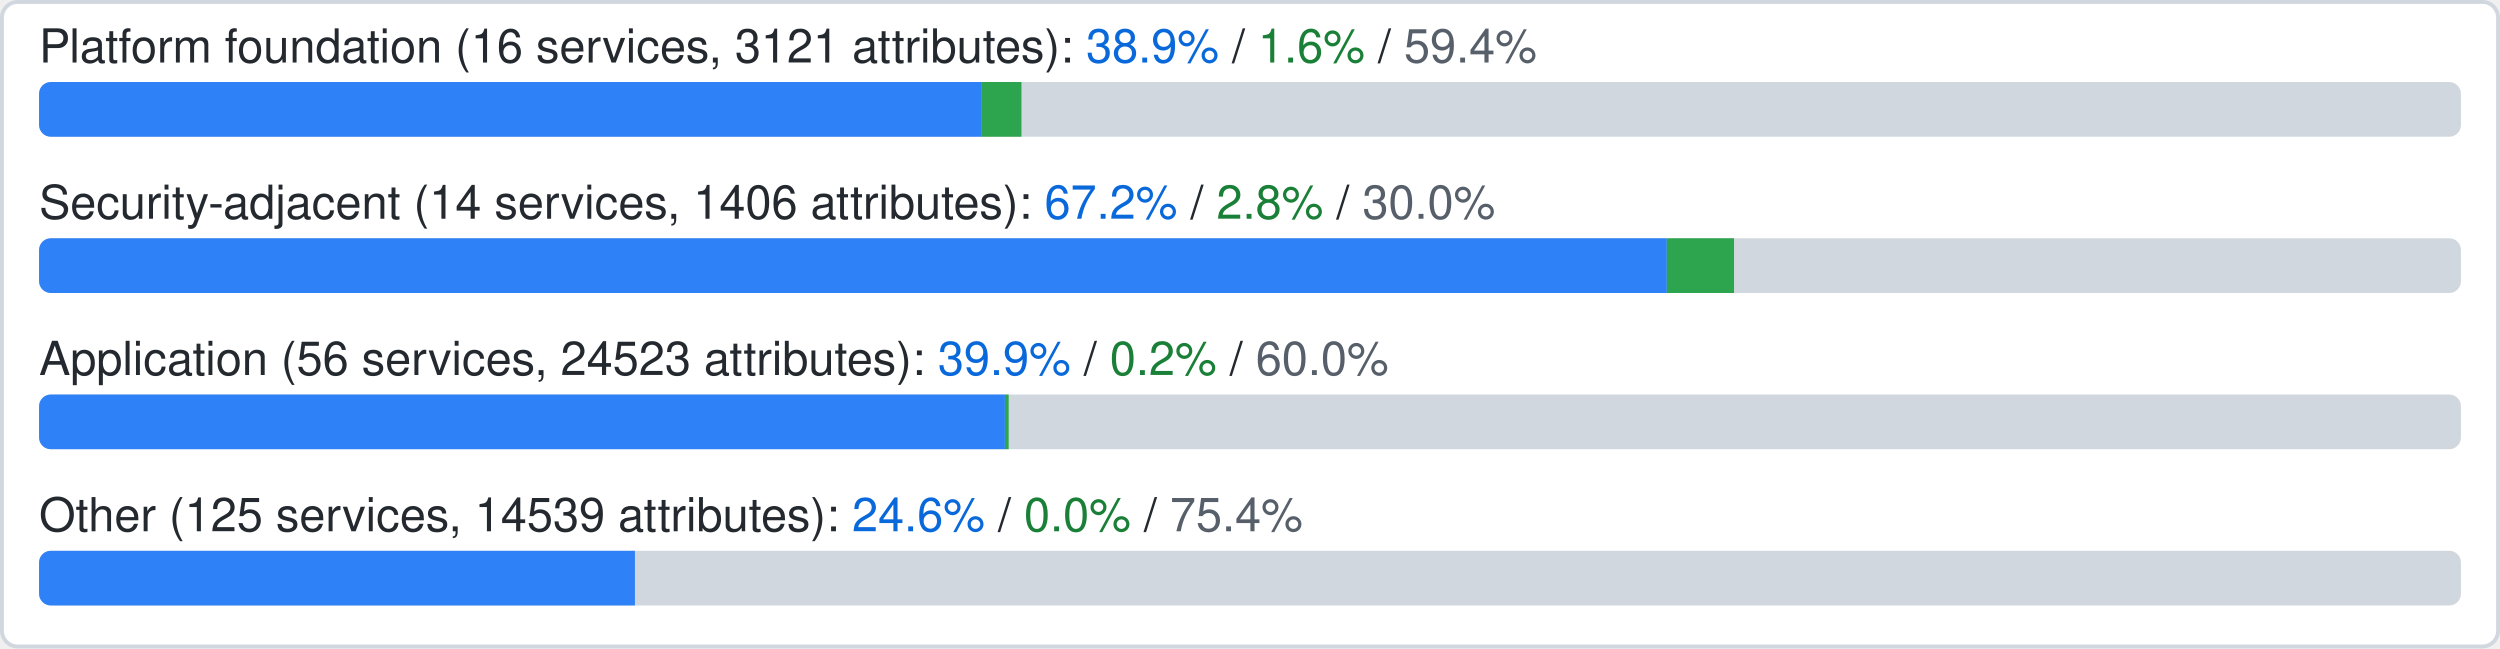
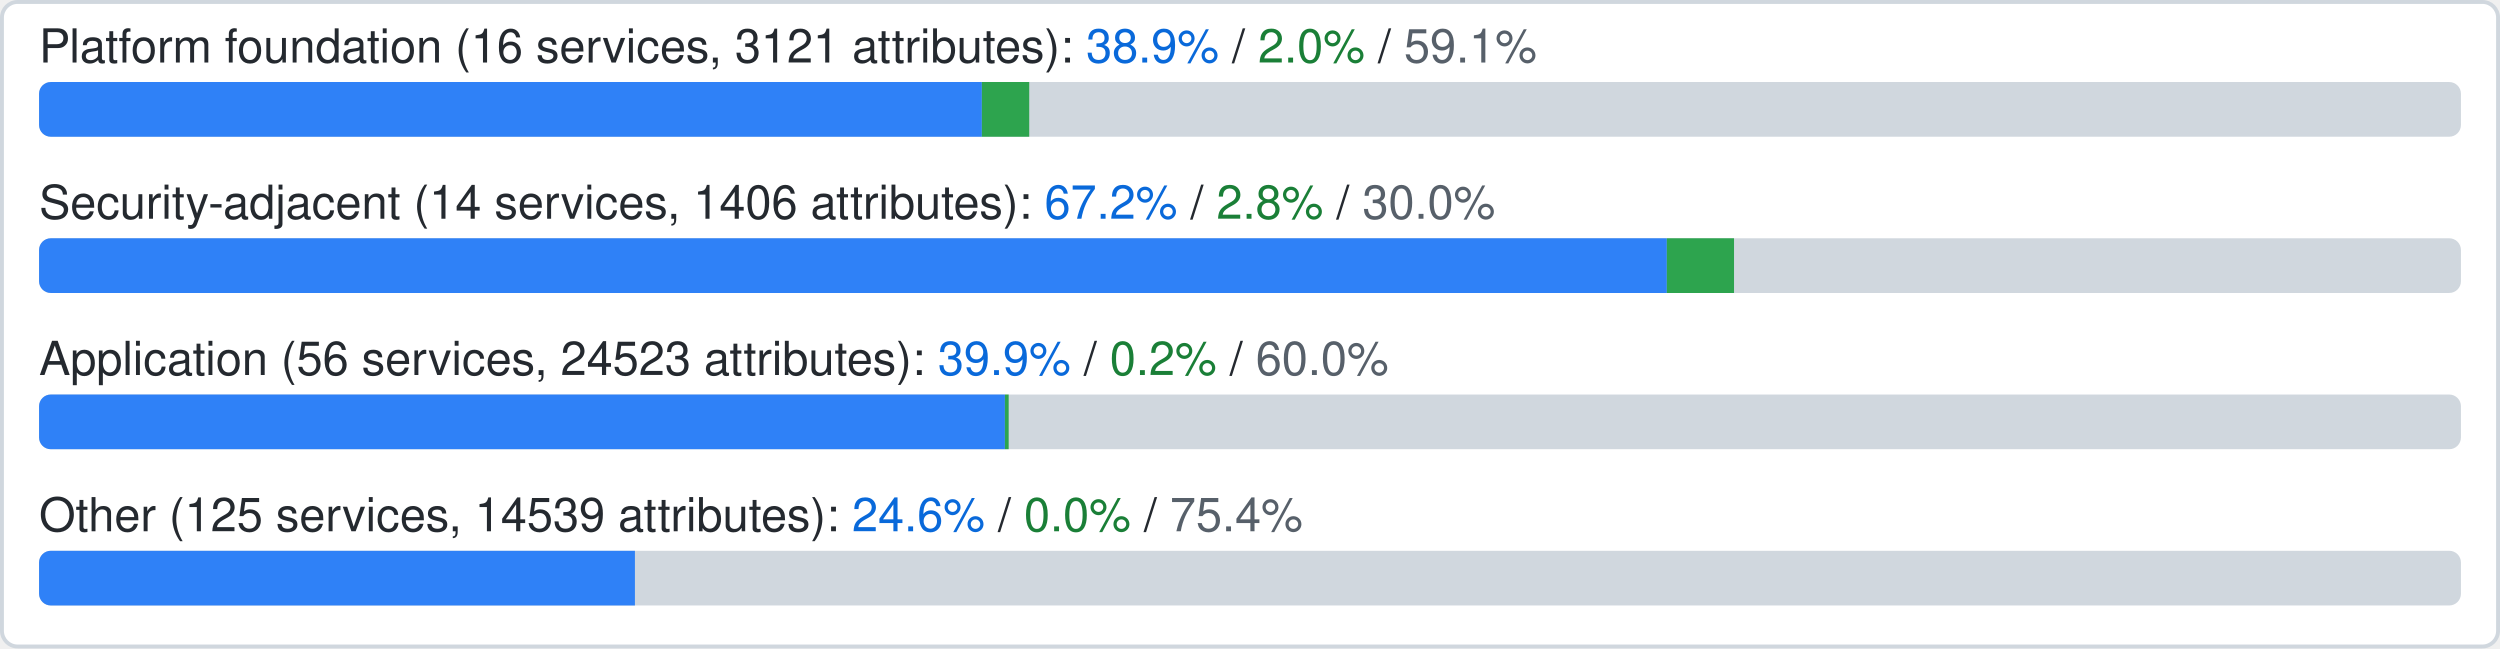
- <svg xmlns="http://www.w3.org/2000/svg" width="640" height="166" viewBox="0 0 640 166" role="img" aria-label="Coverage by category: Platform foundation official 38.9%, ours beyond official 1.6%, uncovered 59.4%; Security-adjacent official 67.2%, ours beyond official 2.8%, uncovered 30.0%; Application official 39.9%, ours beyond official 0.2%, uncovered 60.0%; Other official 24.6%, ours beyond official 0.0%, uncovered 75.4%;">
+ <svg xmlns="http://www.w3.org/2000/svg" width="640" height="166" viewBox="0 0 640 166" role="img" aria-label="Coverage by category: Platform foundation official 38.9%, ours beyond official 2.0%, uncovered 59.1%; Security-adjacent official 67.2%, ours beyond official 2.8%, uncovered 30.0%; Application official 39.9%, ours beyond official 0.2%, uncovered 60.0%; Other official 24.6%, ours beyond official 0.0%, uncovered 75.4%;">
  <rect x="0.5" y="0.5" width="639" height="165" rx="4" fill="#ffffff" stroke="#d0d7de" />
  <clipPath id="c0">
    <rect x="10" y="21" width="620" height="14" rx="3" />
  </clipPath>
-   <text x="10" y="16" font-family="-apple-system,BlinkMacSystemFont,Segoe UI,Helvetica,Arial,sans-serif" font-size="12" fill="#24292f">Platform foundation (16 services, 3121 attributes): <tspan fill="#0969da">38.9%</tspan> / <tspan fill="#1a7f37">1.6%</tspan> / <tspan fill="#57606a">59.4%</tspan>
+   <text x="10" y="16" font-family="-apple-system,BlinkMacSystemFont,Segoe UI,Helvetica,Arial,sans-serif" font-size="12" fill="#24292f">Platform foundation (16 services, 3121 attributes): <tspan fill="#0969da">38.9%</tspan> / <tspan fill="#1a7f37">2.0%</tspan> / <tspan fill="#57606a">59.1%</tspan>
  </text>
  <g clip-path="url(#c0)">
    <rect x="10" y="21" width="620" height="14" fill="#d0d7de" />
    <rect x="10" y="21" width="241.36" height="14" fill="#2f81f7" />
-     <rect x="251.36" y="21" width="10.13" height="14" fill="#2da44e" />
+     <rect x="251.36" y="21" width="12.12" height="14" fill="#2da44e" />
  </g>
  <clipPath id="c1">
    <rect x="10" y="61" width="620" height="14" rx="3" />
  </clipPath>
  <text x="10" y="56" font-family="-apple-system,BlinkMacSystemFont,Segoe UI,Helvetica,Arial,sans-serif" font-size="12" fill="#24292f">Security-adjacent (14 services, 1406 attributes): <tspan fill="#0969da">67.2%</tspan> / <tspan fill="#1a7f37">2.8%</tspan> / <tspan fill="#57606a">30.0%</tspan>
  </text>
  <g clip-path="url(#c1)">
    <rect x="10" y="61" width="620" height="14" fill="#d0d7de" />
    <rect x="10" y="61" width="416.71" height="14" fill="#2f81f7" />
    <rect x="426.71" y="61" width="17.20" height="14" fill="#2da44e" />
  </g>
  <clipPath id="c2">
    <rect x="10" y="101" width="620" height="14" rx="3" />
  </clipPath>
  <text x="10" y="96" font-family="-apple-system,BlinkMacSystemFont,Segoe UI,Helvetica,Arial,sans-serif" font-size="12" fill="#24292f">Application (56 services, 24523 attributes): <tspan fill="#0969da">39.9%</tspan> / <tspan fill="#1a7f37">0.2%</tspan> / <tspan fill="#57606a">60.0%</tspan>
  </text>
  <g clip-path="url(#c2)">
    <rect x="10" y="101" width="620" height="14" fill="#d0d7de" />
    <rect x="10" y="101" width="247.26" height="14" fill="#2f81f7" />
    <rect x="257.26" y="101" width="0.96" height="14" fill="#2da44e" />
  </g>
  <clipPath id="c3">
    <rect x="10" y="141" width="620" height="14" rx="3" />
  </clipPath>
  <text x="10" y="136" font-family="-apple-system,BlinkMacSystemFont,Segoe UI,Helvetica,Arial,sans-serif" font-size="12" fill="#24292f">Other (125 services, 14539 attributes): <tspan fill="#0969da">24.6%</tspan> / <tspan fill="#1a7f37">0.0%</tspan> / <tspan fill="#57606a">75.4%</tspan>
  </text>
  <g clip-path="url(#c3)">
    <rect x="10" y="141" width="620" height="14" fill="#d0d7de" />
    <rect x="10" y="141" width="152.54" height="14" fill="#2f81f7" />
  </g>
</svg>
